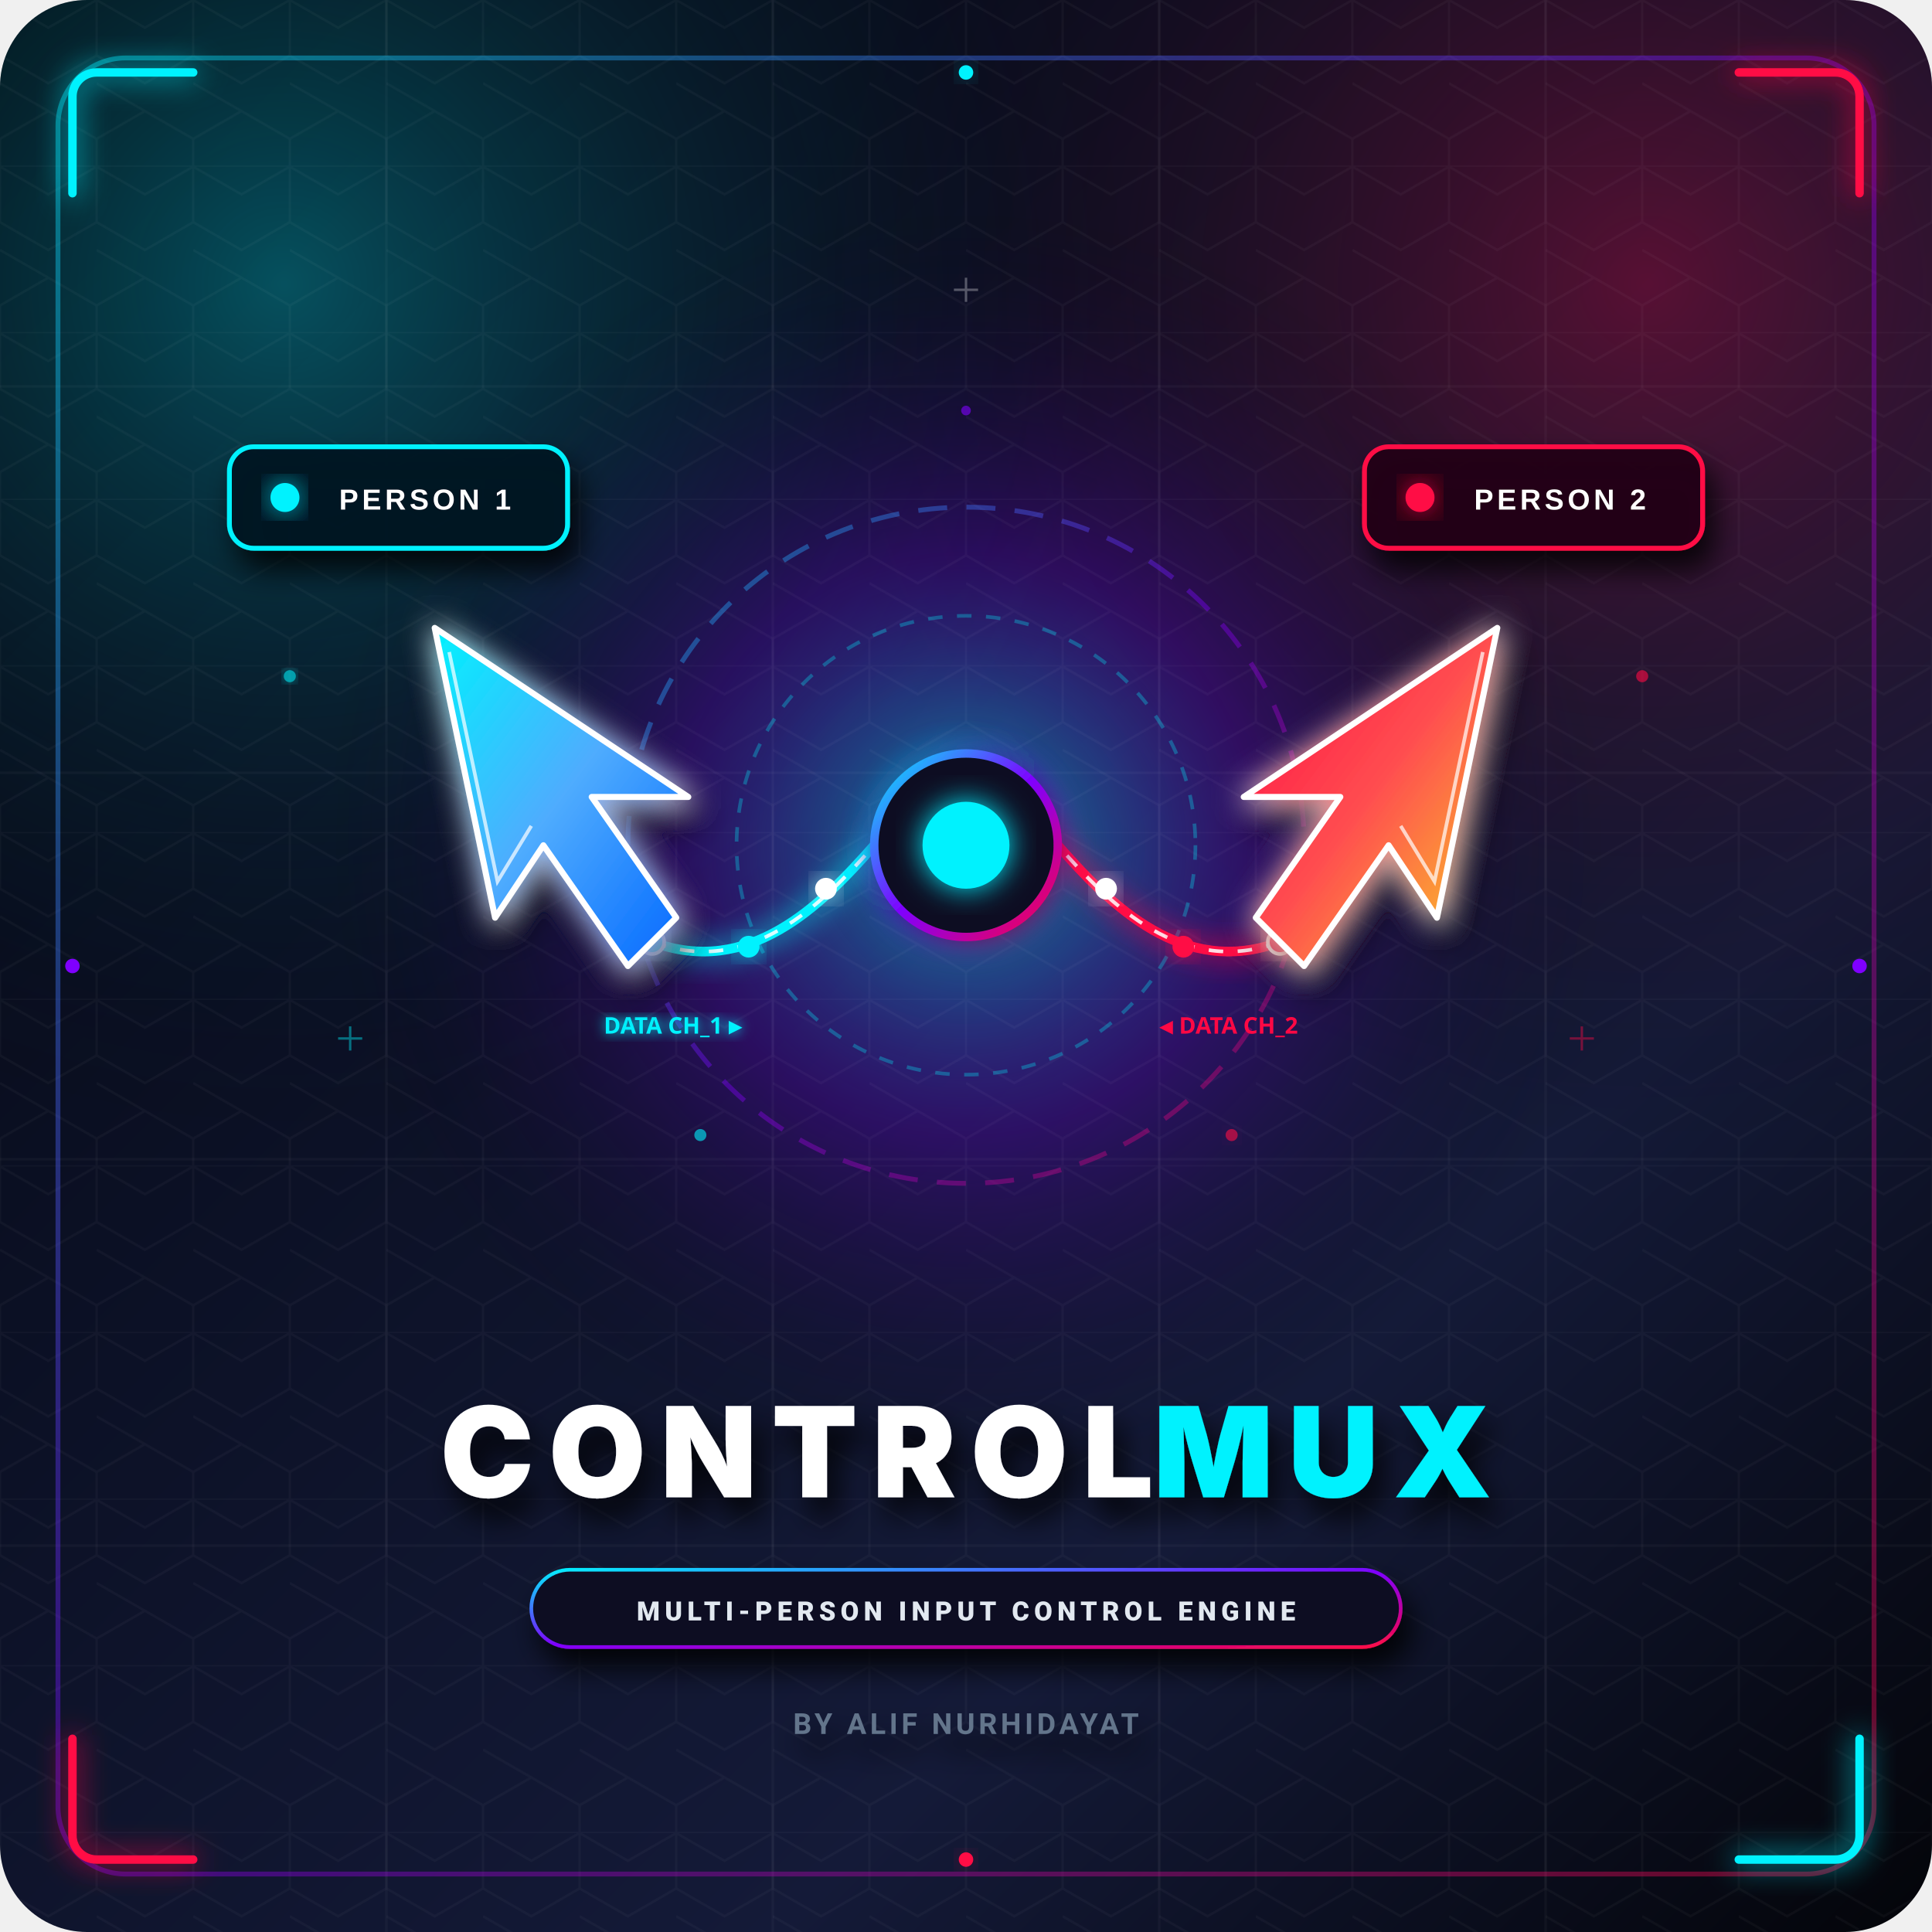
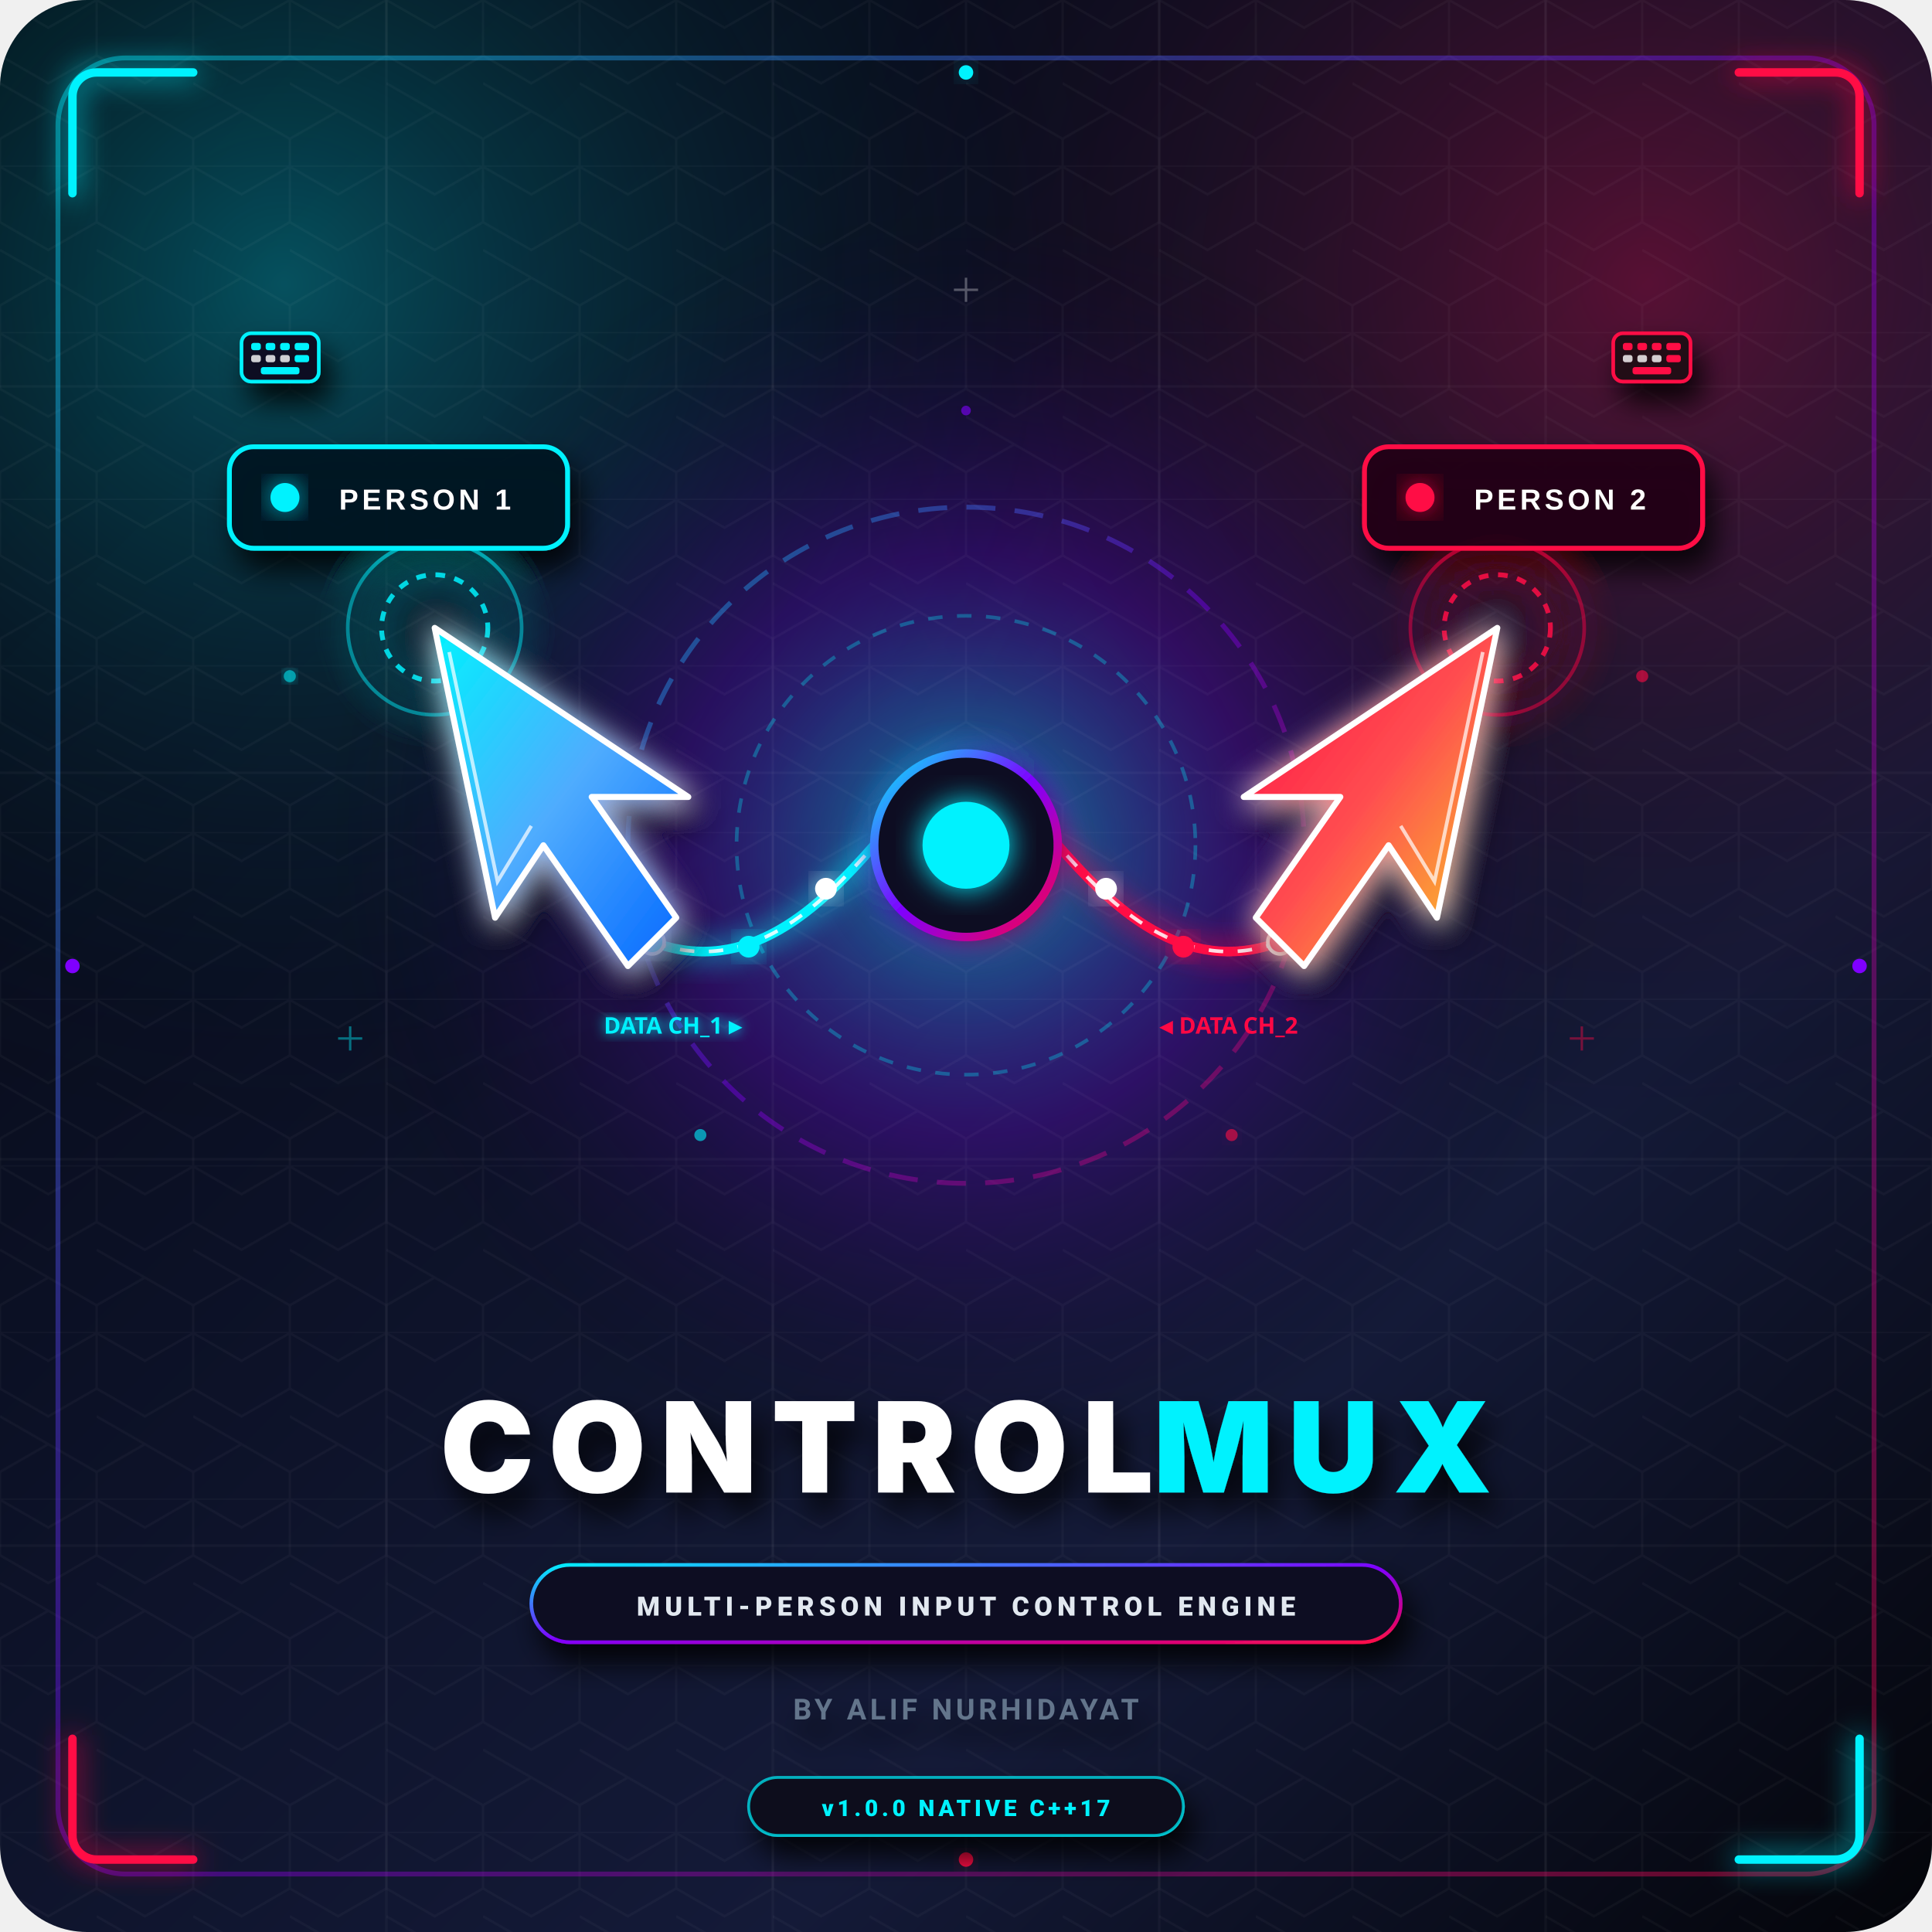
<svg xmlns="http://www.w3.org/2000/svg" viewBox="0 0 800 800" width="800" height="800">
  <defs>
    <linearGradient id="bg-grad" x1="0%" y1="0%" x2="100%" y2="100%">
      <stop offset="0%" stop-color="#050711" />
      <stop offset="35%" stop-color="#0b1024" />
      <stop offset="70%" stop-color="#141a38" />
      <stop offset="100%" stop-color="#030408" />
    </linearGradient>
    <radialGradient id="cyan-flare" cx="15%" cy="15%" r="45%">
      <stop offset="0%" stop-color="#00F2FE" stop-opacity="0.3" />
      <stop offset="100%" stop-color="#000000" stop-opacity="0" />
    </radialGradient>
    <radialGradient id="magenta-flare" cx="85%" cy="15%" r="45%">
      <stop offset="0%" stop-color="#FF0844" stop-opacity="0.3" />
      <stop offset="100%" stop-color="#000000" stop-opacity="0" />
    </radialGradient>
    <radialGradient id="plasma-glow" cx="50%" cy="50%" r="50%">
      <stop offset="0%" stop-color="#00F2FE" stop-opacity="0.55" />
      <stop offset="45%" stop-color="#7F00FF" stop-opacity="0.25" />
      <stop offset="100%" stop-color="#000000" stop-opacity="0" />
    </radialGradient>
    <pattern id="hex-grid" width="40" height="69" patternUnits="userSpaceOnUse">
      <path d="M 40,0 L 20,11.5 L 0,0 L 0,23 L 20,34.5 L 40,23 Z M 0,34.5 L 20,46 L 0,57.5 L 0,69 L 20,69 L 40,69 L 40,57.5 L 20,46 Z" fill="none" stroke="#ffffff" stroke-opacity="0.035" stroke-width="1" />
    </pattern>
    <filter id="glow-subtle-cyan" x="-20%" y="-20%" width="140%" height="140%">
      <feGaussianBlur stdDeviation="2.5" result="blur" />
      <feMerge>
        <feMergeNode in="blur" />
        <feMergeNode in="SourceGraphic" />
      </feMerge>
    </filter>
    <filter id="glow-cyan" x="-30%" y="-30%" width="160%" height="160%">
      <feGaussianBlur stdDeviation="6" result="blur1" />
      <feMerge>
        <feMergeNode in="blur1" />
        <feMergeNode in="SourceGraphic" />
      </feMerge>
    </filter>
    <filter id="glow-magenta" x="-30%" y="-30%" width="160%" height="160%">
      <feGaussianBlur stdDeviation="6" result="blur1" />
      <feMerge>
        <feMergeNode in="blur1" />
        <feMergeNode in="SourceGraphic" />
      </feMerge>
    </filter>
    <filter id="drop-shadow" x="-30%" y="-30%" width="160%" height="160%">
      <feDropShadow dx="4" dy="8" stdDeviation="6" flood-color="#000000" flood-opacity="0.85" />
    </filter>
    <linearGradient id="cyan-grad" x1="0%" y1="0%" x2="100%" y2="100%">
      <stop offset="0%" stop-color="#00F2FE" />
      <stop offset="50%" stop-color="#4FACFE" />
      <stop offset="100%" stop-color="#0066FF" />
    </linearGradient>
    <linearGradient id="magenta-grad" x1="0%" y1="0%" x2="100%" y2="100%">
      <stop offset="0%" stop-color="#FF0844" />
      <stop offset="50%" stop-color="#FF4E50" />
      <stop offset="100%" stop-color="#F9D423" />
    </linearGradient>
    <linearGradient id="core-grad" x1="0%" y1="0%" x2="100%" y2="100%">
      <stop offset="0%" stop-color="#00F2FE" />
      <stop offset="50%" stop-color="#7F00FF" />
      <stop offset="100%" stop-color="#FF0844" />
    </linearGradient>
  </defs>
  <g id="layer-01-background">
    <rect width="800" height="800" rx="36" fill="url(#bg-grad)" />
    <rect width="800" height="800" rx="36" fill="url(#cyan-flare)" />
    <rect width="800" height="800" rx="36" fill="url(#magenta-flare)" />
    <circle cx="400" cy="350" r="270" fill="url(#plasma-glow)" />
    <rect width="800" height="800" rx="36" fill="url(#hex-grid)" />
    <path d="M 0,160 L 800,160 M 0,320 L 800,320 M 0,480 L 800,480 M 0,640 L 800,640" stroke="#ffffff" stroke-opacity="0.035" stroke-width="1" />
    <path d="M 160,0 L 160,800 M 320,0 L 320,800 M 480,0 L 480,800 M 640,0 L 640,800" stroke="#ffffff" stroke-opacity="0.035" stroke-width="1" />
    <g opacity="0.6">
      <circle cx="120" cy="280" r="2.5" fill="#00F2FE" filter="url(#glow-subtle-cyan)" />
      <circle cx="290" cy="470" r="2.5" fill="#00F2FE" />
      <circle cx="680" cy="280" r="2.5" fill="#FF0844" />
      <circle cx="510" cy="470" r="2.5" fill="#FF0844" filter="url(#glow-magenta)" />
      <circle cx="400" cy="170" r="2" fill="#7F00FF" />
      <path d="M 140,430 L 150,430 M 145,425 L 145,435" stroke="#00F2FE" stroke-width="1" opacity="0.7" />
      <path d="M 650,430 L 660,430 M 655,425 L 655,435" stroke="#FF0844" stroke-width="1" opacity="0.7" />
      <path d="M 395,120 L 405,120 M 400,115 L 400,125" stroke="#ffffff" stroke-width="1" opacity="0.5" />
    </g>
    <rect x="24" y="24" width="752" height="752" rx="28" fill="none" stroke="url(#core-grad)" stroke-width="2" stroke-opacity="0.4" />
    <path d="M 30,80 L 30,40 A 10,10 0 0,1 40,30 L 80,30" stroke="#00F2FE" stroke-width="3.5" fill="none" stroke-linecap="round" filter="url(#glow-cyan)" />
    <path d="M 720,30 L 760,30 A 10,10 0 0,1 770,40 L 770,80" stroke="#FF0844" stroke-width="3.5" fill="none" stroke-linecap="round" filter="url(#glow-magenta)" />
    <path d="M 30,720 L 30,760 A 10,10 0 0,0 40,770 L 80,770" stroke="#FF0844" stroke-width="3.5" fill="none" stroke-linecap="round" filter="url(#glow-magenta)" />
    <path d="M 720,770 L 760,770 A 10,10 0 0,0 770,760 L 770,720" stroke="#00F2FE" stroke-width="3.5" fill="none" stroke-linecap="round" filter="url(#glow-cyan)" />
    <circle cx="400" cy="30" r="3" fill="#00F2FE" filter="url(#glow-cyan)" />
    <circle cx="400" cy="770" r="3" fill="#FF0844" filter="url(#glow-magenta)" />
    <circle cx="30" cy="400" r="3" fill="#7F00FF" />
    <circle cx="770" cy="400" r="3" fill="#7F00FF" />
  </g>
  <g id="layer-02-circuit-core">
    <circle cx="400" cy="350" r="140" fill="none" stroke="url(#core-grad)" stroke-width="2" stroke-opacity="0.4" stroke-dasharray="12 8" />
    <circle cx="400" cy="350" r="95" fill="none" stroke="#00F2FE" stroke-width="1.5" stroke-opacity="0.3" stroke-dasharray="6 6" />
    <path d="M 270,390 C 310,405 340,375 362,350" stroke="#00F2FE" stroke-width="4" fill="none" stroke-linecap="round" filter="url(#glow-cyan)" />
    <path d="M 270,390 C 310,405 340,375 362,350" stroke="#ffffff" stroke-width="1.5" stroke-dasharray="6 6" fill="none" opacity="0.85" />
    <circle cx="270" cy="390" r="5" fill="#00F2FE" stroke="#ffffff" stroke-width="1.5" filter="url(#glow-cyan)" />
    <circle cx="310" cy="392" r="4.5" fill="#00F2FE" filter="url(#glow-cyan)" />
    <circle cx="342" cy="368" r="4.5" fill="#ffffff" filter="url(#glow-cyan)" />
    <text x="250" y="428" font-family="'Segoe UI', monospace" font-size="9.5" font-weight="800" fill="#00F2FE" filter="url(#glow-subtle-cyan)">DATA CH_1 ▶</text>
    <path d="M 530,390 C 490,405 460,375 438,350" stroke="#FF0844" stroke-width="4" fill="none" stroke-linecap="round" filter="url(#glow-magenta)" />
    <path d="M 530,390 C 490,405 460,375 438,350" stroke="#ffffff" stroke-width="1.5" stroke-dasharray="6 6" fill="none" opacity="0.85" />
    <circle cx="530" cy="390" r="5" fill="#FF0844" stroke="#ffffff" stroke-width="1.5" filter="url(#glow-magenta)" />
    <circle cx="490" cy="392" r="4.5" fill="#FF0844" filter="url(#glow-magenta)" />
    <circle cx="458" cy="368" r="4.5" fill="#ffffff" filter="url(#glow-magenta)" />
    <text x="480" y="428" font-family="'Segoe UI', monospace" font-size="9.5" font-weight="800" fill="#FF0844">◀ DATA CH_2</text>
    <circle cx="400" cy="350" r="38" fill="#0c1024" stroke="url(#core-grad)" stroke-width="3.5" filter="url(#glow-cyan)" />
    <circle cx="400" cy="350" r="18" fill="#00F2FE" filter="url(#glow-cyan)" />
  </g>
  <g id="layer-03-cyan-cursor" filter="url(#drop-shadow)">
+     <circle cx="180" cy="260" r="22" fill="none" stroke="#00F2FE" stroke-width="2" stroke-dasharray="4 4" opacity="0.85" filter="url(#glow-cyan)" />
+     <circle cx="180" cy="260" r="36" fill="none" stroke="#00F2FE" stroke-width="1.5" stroke-opacity="0.45" filter="url(#glow-cyan)" />
    <g filter="url(#glow-cyan)">
      <polygon points="180,260 205,380 225,350 260,400 280,380 245,330 285,330" fill="url(#cyan-grad)" stroke="#ffffff" stroke-width="2.5" stroke-linejoin="round" />
      <polyline points="186,270 206,365 220,342" stroke="#ffffff" stroke-width="1.5" stroke-opacity="0.7" fill="none" />
    </g>
    <g>
      <rect x="95" y="185" width="140" height="42" rx="10" fill="#071222" fill-opacity="0.95" stroke="#00F2FE" stroke-width="2" />
      <circle cx="118" cy="206" r="6" fill="#00F2FE" filter="url(#glow-cyan)" />
      <text x="176" y="211" font-family="'Segoe UI', Arial, sans-serif" font-size="12" font-weight="900" letter-spacing="1.5" fill="#ffffff" text-anchor="middle">PERSON 1</text>
    </g>
+     <g transform="translate(100, 138)">
+       <rect width="32" height="20" rx="4" fill="#0c1024" stroke="#00F2FE" stroke-width="1.5" />
+       <rect x="4" y="4" width="4" height="3" rx="1" fill="#00F2FE" />
+       <rect x="10" y="4" width="4" height="3" rx="1" fill="#00F2FE" />
+       <rect x="16" y="4" width="4" height="3" rx="1" fill="#00F2FE" />
+       <rect x="22" y="4" width="6" height="3" rx="1" fill="#00F2FE" />
+       <rect x="4" y="9" width="4" height="3" rx="1" fill="#ffffff" opacity="0.8" />
+       <rect x="10" y="9" width="4" height="3" rx="1" fill="#ffffff" opacity="0.8" />
+       <rect x="16" y="9" width="4" height="3" rx="1" fill="#ffffff" opacity="0.8" />
+       <rect x="22" y="9" width="6" height="3" rx="1" fill="#00F2FE" />
+       <rect x="8" y="14" width="16" height="3" rx="1" fill="#00F2FE" />
+     </g>
  </g>
  <g id="layer-04-magenta-cursor" filter="url(#drop-shadow)">
+     <circle cx="620" cy="260" r="22" fill="none" stroke="#FF0844" stroke-width="2" stroke-dasharray="4 4" opacity="0.85" filter="url(#glow-magenta)" />
+     <circle cx="620" cy="260" r="36" fill="none" stroke="#FF0844" stroke-width="1.5" stroke-opacity="0.45" filter="url(#glow-magenta)" />
    <g filter="url(#glow-magenta)">
      <polygon points="620,260 595,380 575,350 540,400 520,380 555,330 515,330" fill="url(#magenta-grad)" stroke="#ffffff" stroke-width="2.5" stroke-linejoin="round" />
      <polyline points="614,270 594,365 580,342" stroke="#ffffff" stroke-width="1.5" stroke-opacity="0.7" fill="none" />
    </g>
    <g>
      <rect x="565" y="185" width="140" height="42" rx="10" fill="#240712" fill-opacity="0.95" stroke="#FF0844" stroke-width="2" />
      <circle cx="588" cy="206" r="6" fill="#FF0844" filter="url(#glow-magenta)" />
      <text x="646" y="211" font-family="'Segoe UI', Arial, sans-serif" font-size="12" font-weight="900" letter-spacing="1.5" fill="#ffffff" text-anchor="middle">PERSON 2</text>
    </g>
+     <g transform="translate(668, 138)">
+       <rect width="32" height="20" rx="4" fill="#240712" stroke="#FF0844" stroke-width="1.5" />
+       <rect x="4" y="4" width="4" height="3" rx="1" fill="#FF0844" />
+       <rect x="10" y="4" width="4" height="3" rx="1" fill="#FF0844" />
+       <rect x="16" y="4" width="4" height="3" rx="1" fill="#FF0844" />
+       <rect x="22" y="4" width="6" height="3" rx="1" fill="#FF0844" />
+       <rect x="4" y="9" width="4" height="3" rx="1" fill="#ffffff" opacity="0.8" />
+       <rect x="10" y="9" width="4" height="3" rx="1" fill="#ffffff" opacity="0.8" />
+       <rect x="16" y="9" width="4" height="3" rx="1" fill="#ffffff" opacity="0.8" />
+       <rect x="22" y="9" width="6" height="3" rx="1" fill="#FF0844" />
+       <rect x="8" y="14" width="16" height="3" rx="1" fill="#FF0844" />
+     </g>
  </g>
  <g id="layer-05-typography" filter="url(#drop-shadow)">
-     <text x="400" y="620" font-family="'Segoe UI', 'Outfit', 'Inter', sans-serif" font-size="52" font-weight="900" letter-spacing="6" fill="#ffffff" text-anchor="middle">
+     <text x="400" y="618" font-family="'Segoe UI', 'Outfit', 'Inter', sans-serif" font-size="52" font-weight="900" letter-spacing="6" fill="#ffffff" text-anchor="middle">
      CONTROL<tspan fill="#00F2FE" filter="url(#glow-subtle-cyan)">MUX</tspan>
    </text>
-     <rect x="220" y="650" width="360" height="32" rx="16" fill="#0c1024" stroke="url(#core-grad)" stroke-width="1.5" />
-     <text x="400" y="671" font-family="'Segoe UI', Roboto, sans-serif" font-size="11" font-weight="800" letter-spacing="2" fill="#e2e8f0" text-anchor="middle">
+     <rect x="220" y="648" width="360" height="32" rx="16" fill="#0c1024" stroke="url(#core-grad)" stroke-width="1.5" />
+     <text x="400" y="669" font-family="'Segoe UI', Roboto, sans-serif" font-size="11" font-weight="800" letter-spacing="2" fill="#e2e8f0" text-anchor="middle">
      MULTI-PERSON INPUT CONTROL ENGINE
    </text>
-     <text x="400" y="718" font-family="'Segoe UI', Roboto, sans-serif" font-size="12" font-weight="600" letter-spacing="1.5" fill="#64748b" text-anchor="middle">
+     <text x="400" y="712" font-family="'Segoe UI', Roboto, sans-serif" font-size="12" font-weight="600" letter-spacing="1.5" fill="#64748b" text-anchor="middle">
      BY ALIF NURHIDAYAT
    </text>
+     <g>
+       <rect x="310" y="736" width="180" height="24" rx="12" fill="#080c1a" stroke="#00F2FE" stroke-width="1.2" stroke-opacity="0.7" />
+       <text x="400" y="752" font-family="'Segoe UI', Roboto, monospace" font-size="9.5" font-weight="800" letter-spacing="1.5" fill="#00F2FE" text-anchor="middle">v1.0.0 NATIVE C++17</text>
+     </g>
  </g>
</svg>
